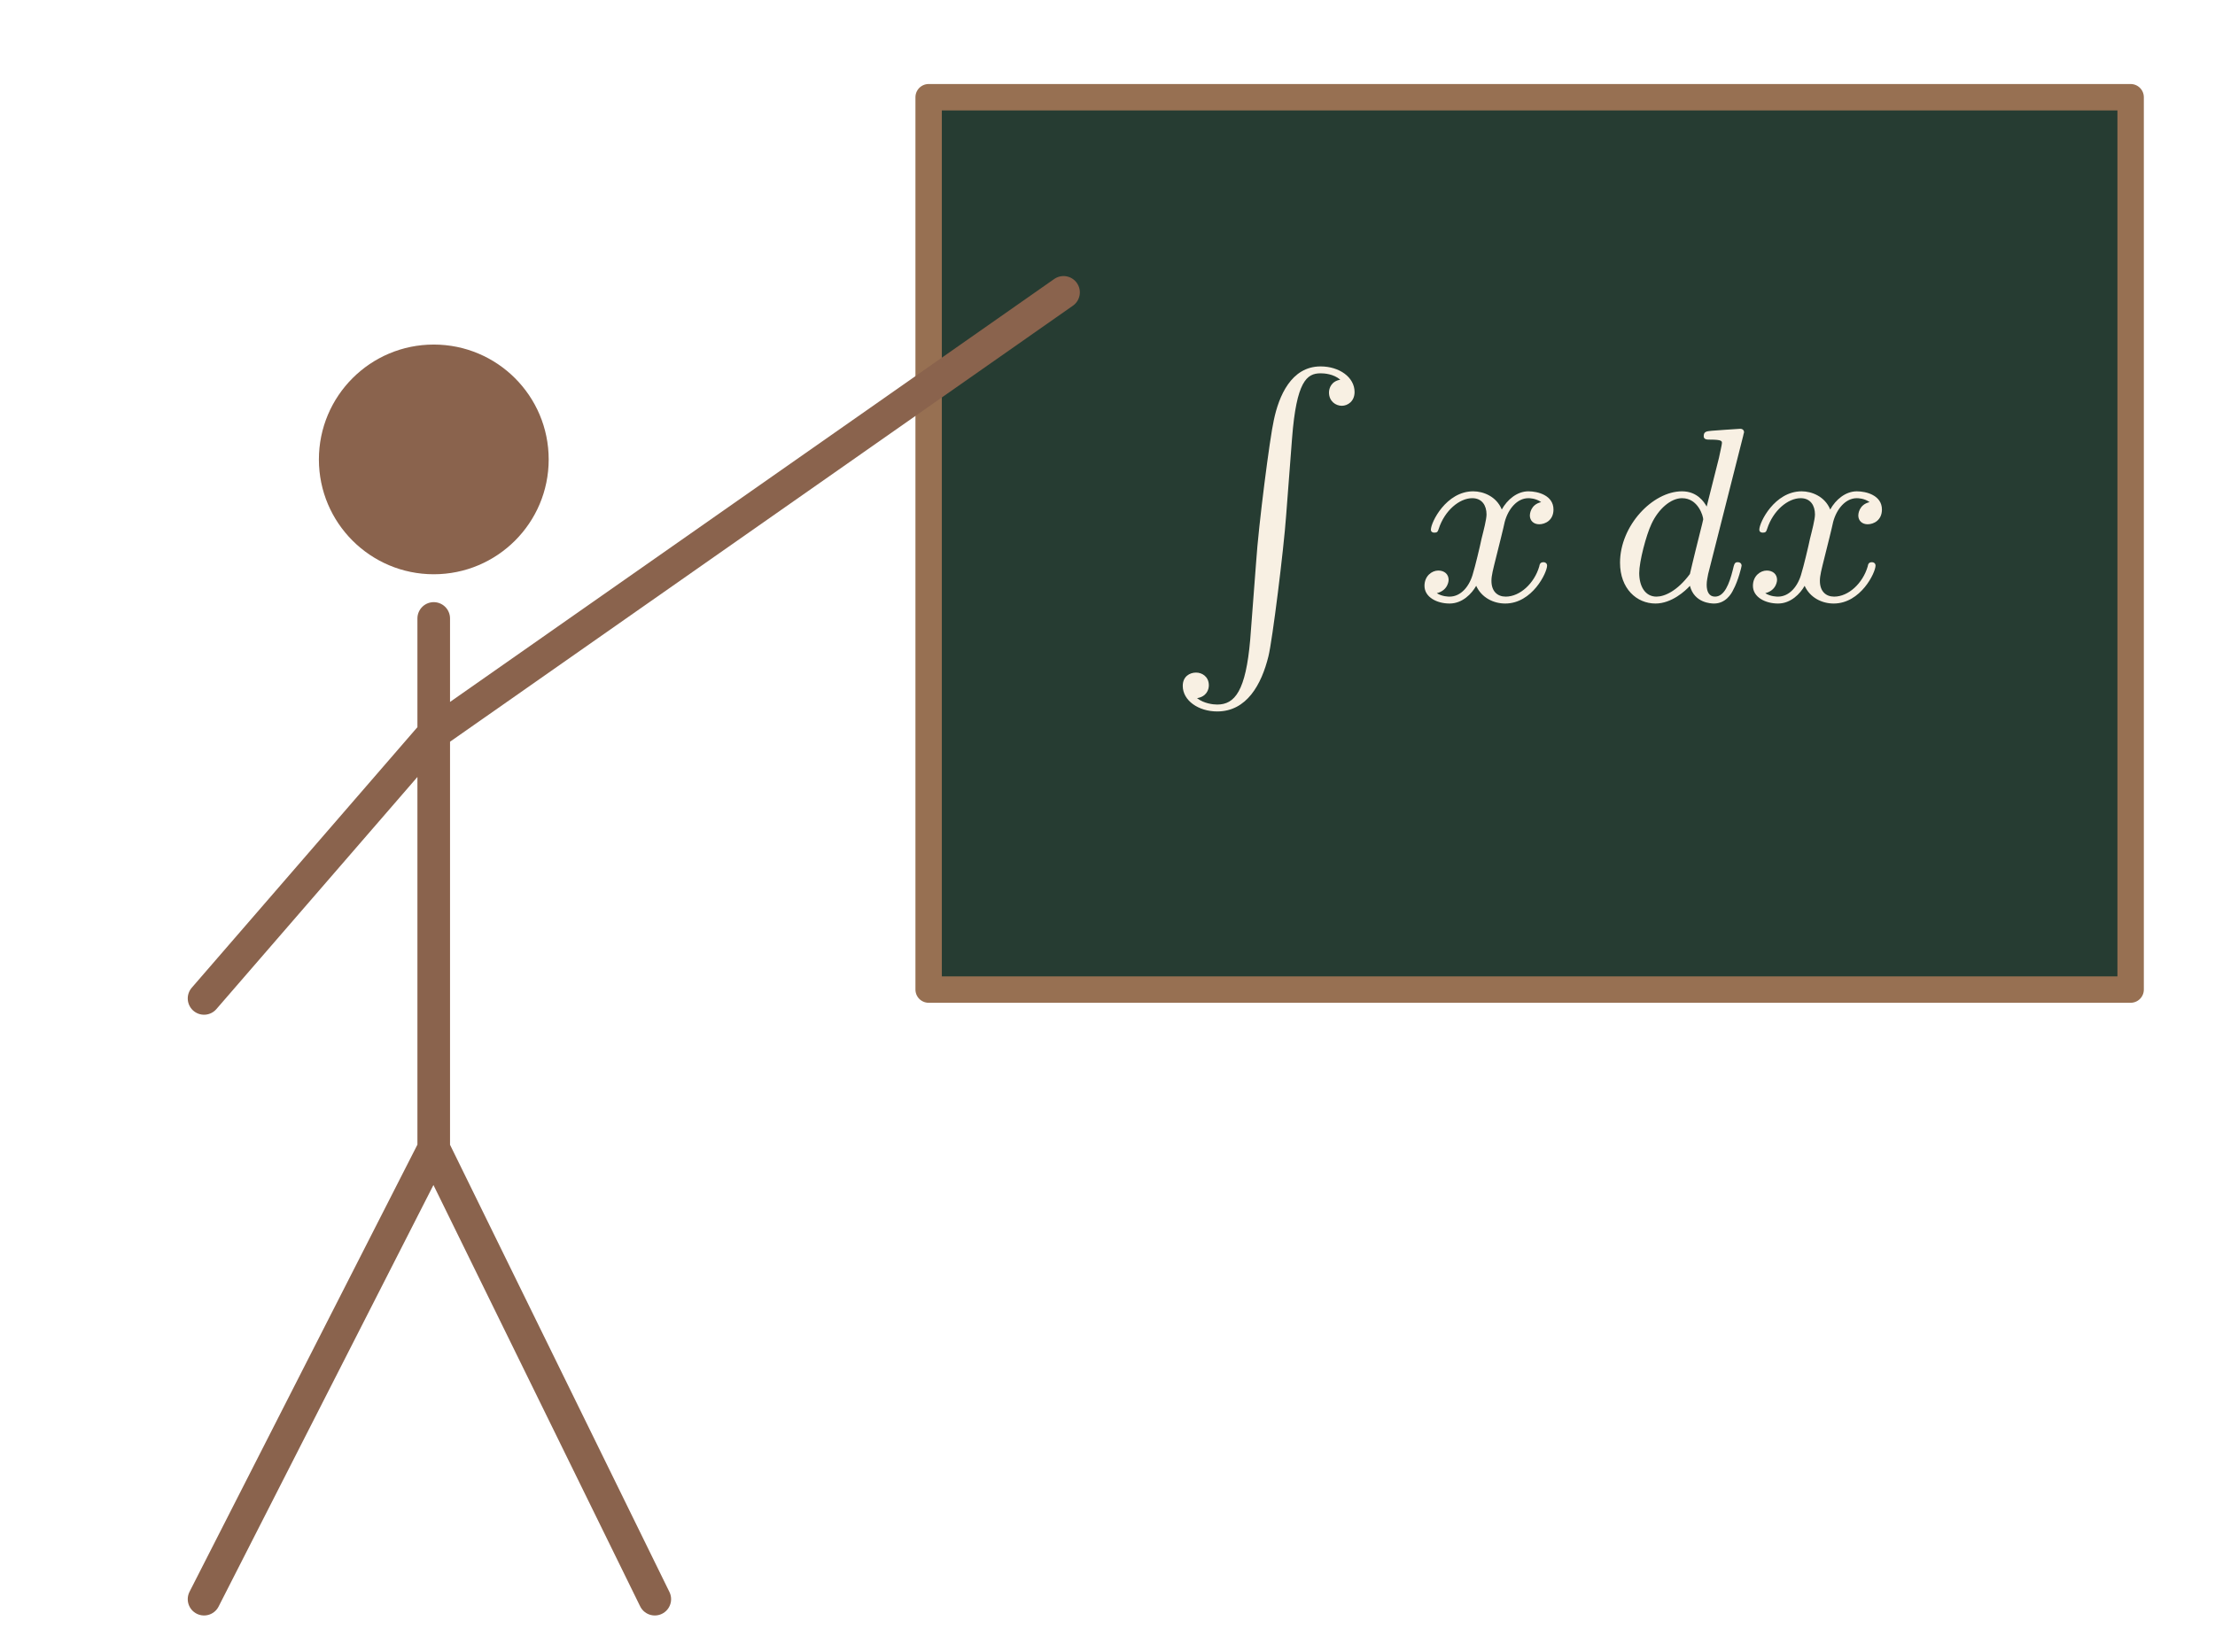
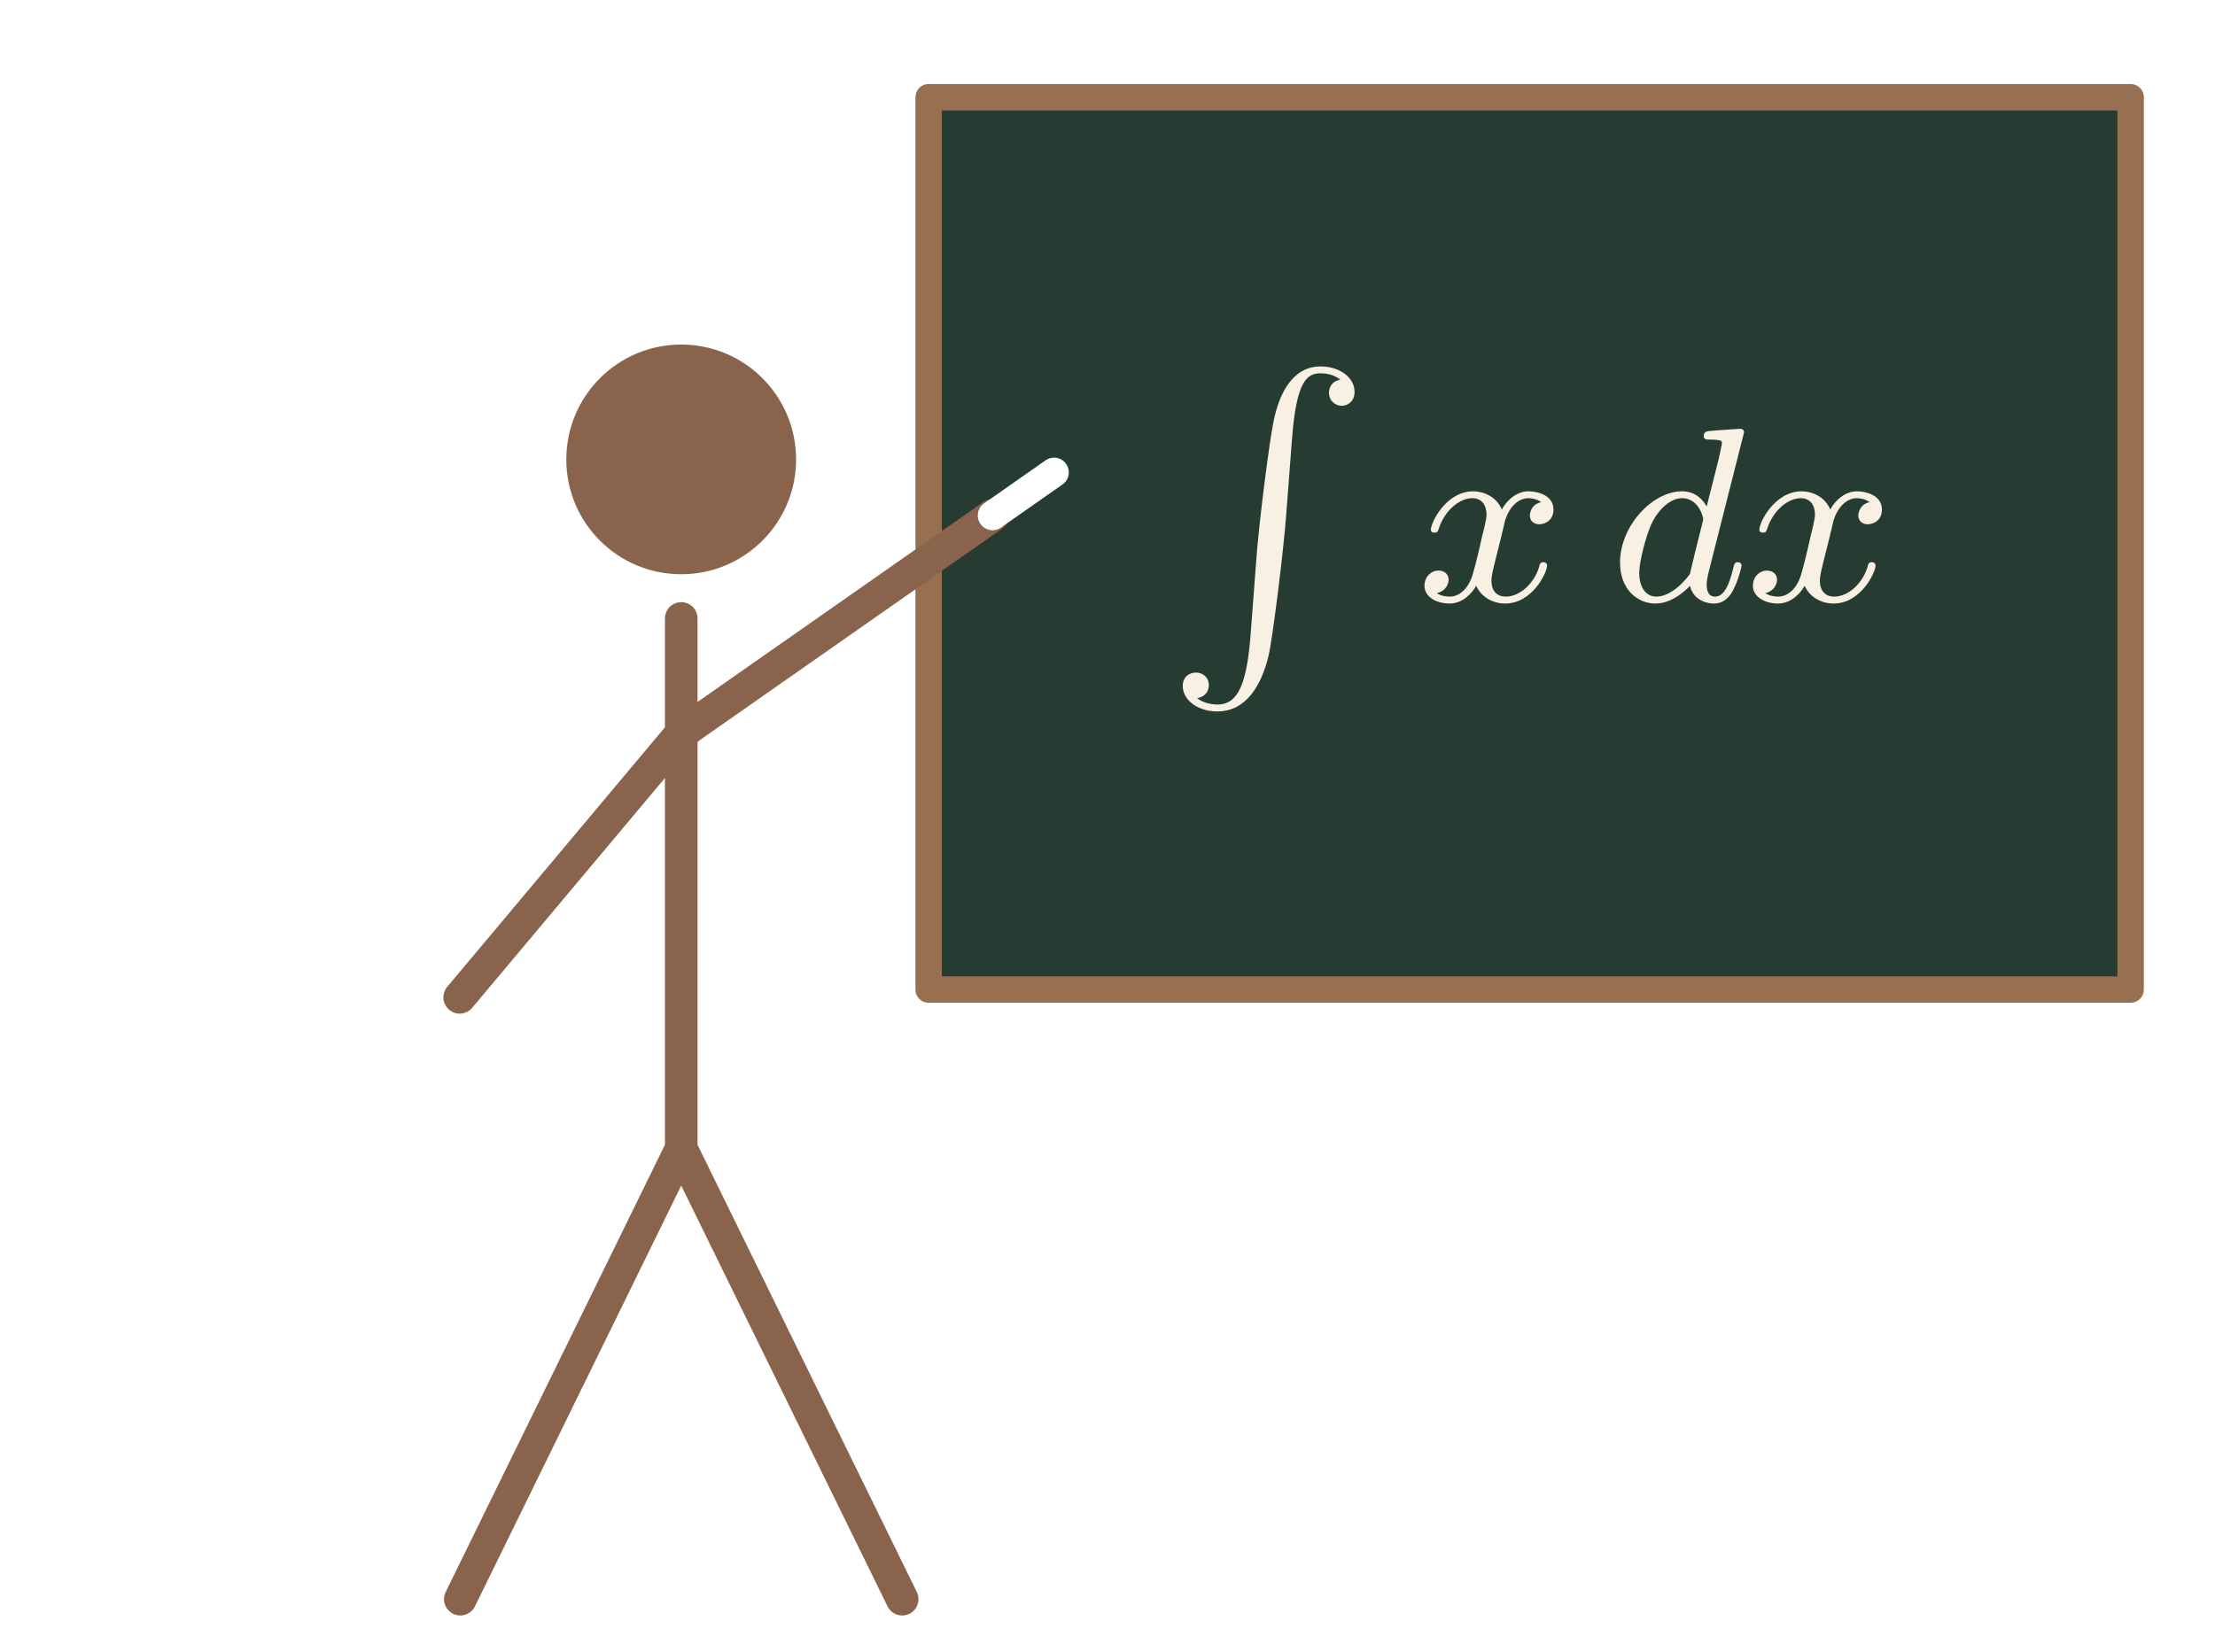
<svg xmlns="http://www.w3.org/2000/svg" xmlns:xlink="http://www.w3.org/1999/xlink" width="70.299" height="52.441" viewBox="0 0 70.299 52.441">
  <defs>
    <g>
      <g id="glyph-0-0">
        <path d="M 2.688 8.672 C 2.547 10.297 2.203 10.734 1.641 10.734 C 1.516 10.734 1.219 10.703 1 10.531 C 1.297 10.484 1.375 10.266 1.375 10.125 C 1.375 9.844 1.156 9.719 0.969 9.719 C 0.766 9.719 0.547 9.844 0.547 10.141 C 0.547 10.609 1.047 10.953 1.641 10.953 C 2.578 10.953 3.047 10.094 3.266 9.203 C 3.391 8.703 3.75 5.828 3.828 4.734 L 4.016 2.281 C 4.156 0.469 4.484 0.219 4.922 0.219 C 5.031 0.219 5.328 0.234 5.547 0.422 C 5.266 0.469 5.188 0.688 5.188 0.828 C 5.188 1.109 5.406 1.25 5.594 1.25 C 5.781 1.25 6 1.109 6 0.812 C 6 0.344 5.516 0 4.922 0 C 3.984 0 3.594 0.953 3.438 1.703 C 3.312 2.25 2.953 5.031 2.875 6.219 Z M 2.688 8.672 " />
      </g>
      <g id="glyph-1-0">
        <path d="M 3.953 -3.141 C 3.609 -3.062 3.594 -2.75 3.594 -2.719 C 3.594 -2.547 3.719 -2.438 3.891 -2.438 C 4.078 -2.438 4.344 -2.562 4.344 -2.906 C 4.344 -3.359 3.844 -3.484 3.547 -3.484 C 3.188 -3.484 2.875 -3.219 2.703 -2.906 C 2.531 -3.328 2.109 -3.484 1.797 -3.484 C 0.938 -3.484 0.453 -2.5 0.453 -2.266 C 0.453 -2.203 0.5 -2.172 0.562 -2.172 C 0.656 -2.172 0.672 -2.203 0.703 -2.297 C 0.891 -2.875 1.359 -3.266 1.766 -3.266 C 2.078 -3.266 2.219 -3.031 2.219 -2.75 C 2.219 -2.594 2.125 -2.234 2.062 -1.984 C 2.016 -1.75 1.844 -1.047 1.797 -0.906 C 1.688 -0.469 1.406 -0.141 1.047 -0.141 C 1.016 -0.141 0.812 -0.141 0.641 -0.25 C 1.016 -0.344 1.016 -0.672 1.016 -0.672 C 1.016 -0.859 0.875 -0.969 0.688 -0.969 C 0.484 -0.969 0.25 -0.797 0.25 -0.484 C 0.25 -0.125 0.641 0.078 1.047 0.078 C 1.453 0.078 1.75 -0.234 1.891 -0.484 C 2.062 -0.109 2.438 0.078 2.812 0.078 C 3.672 0.078 4.141 -0.906 4.141 -1.125 C 4.141 -1.203 4.078 -1.234 4.031 -1.234 C 3.922 -1.234 3.906 -1.172 3.891 -1.094 C 3.734 -0.562 3.281 -0.141 2.828 -0.141 C 2.562 -0.141 2.375 -0.312 2.375 -0.641 C 2.375 -0.812 2.422 -0.984 2.531 -1.422 C 2.594 -1.672 2.766 -2.359 2.797 -2.516 C 2.906 -2.922 3.188 -3.266 3.547 -3.266 C 3.578 -3.266 3.781 -3.266 3.953 -3.141 Z M 3.953 -3.141 " />
      </g>
      <g id="glyph-1-1">
        <path d="M 4.25 -5.234 C 4.25 -5.25 4.281 -5.359 4.281 -5.359 C 4.281 -5.406 4.25 -5.469 4.156 -5.469 C 4.125 -5.469 3.875 -5.453 3.688 -5.438 L 3.25 -5.406 C 3.078 -5.391 3 -5.375 3 -5.234 C 3 -5.125 3.109 -5.125 3.203 -5.125 C 3.578 -5.125 3.578 -5.078 3.578 -5.016 C 3.578 -4.969 3.516 -4.703 3.484 -4.547 L 3.094 -3 C 3.016 -3.141 2.797 -3.484 2.312 -3.484 C 1.375 -3.484 0.344 -2.391 0.344 -1.219 C 0.344 -0.391 0.875 0.078 1.469 0.078 C 1.984 0.078 2.422 -0.328 2.562 -0.484 C 2.703 0.062 3.234 0.078 3.328 0.078 C 3.688 0.078 3.875 -0.219 3.938 -0.359 C 4.094 -0.641 4.203 -1.094 4.203 -1.125 C 4.203 -1.172 4.172 -1.234 4.078 -1.234 C 3.984 -1.234 3.969 -1.188 3.922 -0.984 C 3.812 -0.547 3.656 -0.141 3.359 -0.141 C 3.172 -0.141 3.094 -0.297 3.094 -0.516 C 3.094 -0.656 3.125 -0.75 3.141 -0.859 Z M 2.562 -0.859 C 2.156 -0.312 1.75 -0.141 1.5 -0.141 C 1.141 -0.141 0.953 -0.469 0.953 -0.891 C 0.953 -1.25 1.172 -2.094 1.344 -2.453 C 1.562 -2.922 1.953 -3.266 2.312 -3.266 C 2.828 -3.266 2.984 -2.688 2.984 -2.594 C 2.984 -2.562 2.781 -1.781 2.734 -1.578 C 2.641 -1.203 2.641 -1.188 2.562 -0.859 Z M 2.562 -0.859 " />
      </g>
    </g>
    <clipPath id="clip-0">
-       <path clip-rule="nonzero" d="M 5 8 L 35 8 L 35 51.887 L 5 51.887 Z M 5 8 " />
+       <path clip-rule="nonzero" d="M 14 19 L 30 19 L 30 51.887 L 14 51.887 Z M 14 19 " />
    </clipPath>
  </defs>
  <path fill-rule="nonzero" fill="rgb(14.902%, 23.528%, 19.608%)" fill-opacity="1" stroke-width="0.847" stroke-linecap="round" stroke-linejoin="round" stroke="rgb(59.215%, 43.921%, 32.158%)" stroke-opacity="1" stroke-miterlimit="10" d="M 29.763 20.692 L 29.763 49.322 L 68.318 49.322 L 68.318 20.692 Z M 29.763 20.692 " transform="matrix(0.989453, 0, 0, -0.989453, 0.0239245, 51.8879)" />
  <g fill="rgb(97.255%, 94.119%, 89.02%)" fill-opacity="1">
    <use xlink:href="#glyph-0-0" x="36.991" y="11.632" />
  </g>
  <g fill="rgb(97.255%, 94.119%, 89.02%)" fill-opacity="1">
    <use xlink:href="#glyph-1-0" x="44.96" y="19.081" />
  </g>
  <g fill="rgb(97.255%, 94.119%, 89.02%)" fill-opacity="1">
    <use xlink:href="#glyph-1-1" x="51.072" y="19.081" />
    <use xlink:href="#glyph-1-0" x="55.384" y="19.081" />
  </g>
-   <path fill-rule="nonzero" fill="rgb(54.117%, 38.823%, 30.196%)" fill-opacity="1" d="M 17.414 14.586 C 17.414 12.57 15.781 10.938 13.766 10.938 C 11.754 10.938 10.121 12.57 10.121 14.586 C 10.121 16.598 11.754 18.23 13.766 18.23 C 15.781 18.23 17.414 16.598 17.414 14.586 Z M 17.414 14.586 " />
+   <path fill-rule="nonzero" fill="rgb(54.117%, 38.823%, 30.196%)" fill-opacity="1" d="M 25.266 14.586 C 25.266 12.57 23.633 10.938 21.621 10.938 C 19.605 10.938 17.973 12.57 17.973 14.586 C 17.973 16.598 19.605 18.23 21.621 18.23 C 23.633 18.23 25.266 16.598 25.266 14.586 Z M 25.266 14.586 " />
  <g clip-path="url(#clip-0)">
-     <path fill="none" stroke-width="1.046" stroke-linecap="round" stroke-linejoin="round" stroke="rgb(54.117%, 38.823%, 30.196%)" stroke-opacity="1" stroke-miterlimit="10" d="M 13.888 32.599 L 13.888 15.591 M 13.888 28.916 L 34.09 43.061 M 13.888 28.916 L 6.521 20.408 M 13.888 15.591 L 6.521 1.134 M 13.888 15.591 L 20.979 1.134 " transform="matrix(0.989453, 0, 0, -0.989453, 0.0239245, 51.8879)" />
+     <path fill="none" stroke-width="1.046" stroke-linecap="round" stroke-linejoin="round" stroke="rgb(54.117%, 38.823%, 30.196%)" stroke-opacity="1" stroke-miterlimit="10" d="M 21.827 32.599 L 21.827 15.591 M 21.827 15.591 L 14.741 1.134 M 21.827 15.591 L 28.914 1.134 M 21.827 28.916 L 14.721 20.443 " transform="matrix(0.989453, 0, 0, -0.989453, 0.0239245, 51.8879)" />
  </g>
+   <path fill="none" stroke-width="1.046" stroke-linecap="round" stroke-linejoin="round" stroke="rgb(54.117%, 38.823%, 30.196%)" stroke-opacity="1" stroke-miterlimit="10" d="M 21.827 28.916 L 31.812 35.903 " transform="matrix(0.989453, 0, 0, -0.989453, 0.0239245, 51.8879)" />
+   <path fill="none" stroke-width="0.946" stroke-linecap="round" stroke-linejoin="round" stroke="rgb(100%, 100%, 100%)" stroke-opacity="1" stroke-miterlimit="10" d="M 31.812 35.903 L 33.786 37.285 " transform="matrix(0.989453, 0, 0, -0.989453, 0.0239245, 51.8879)" />
</svg>
